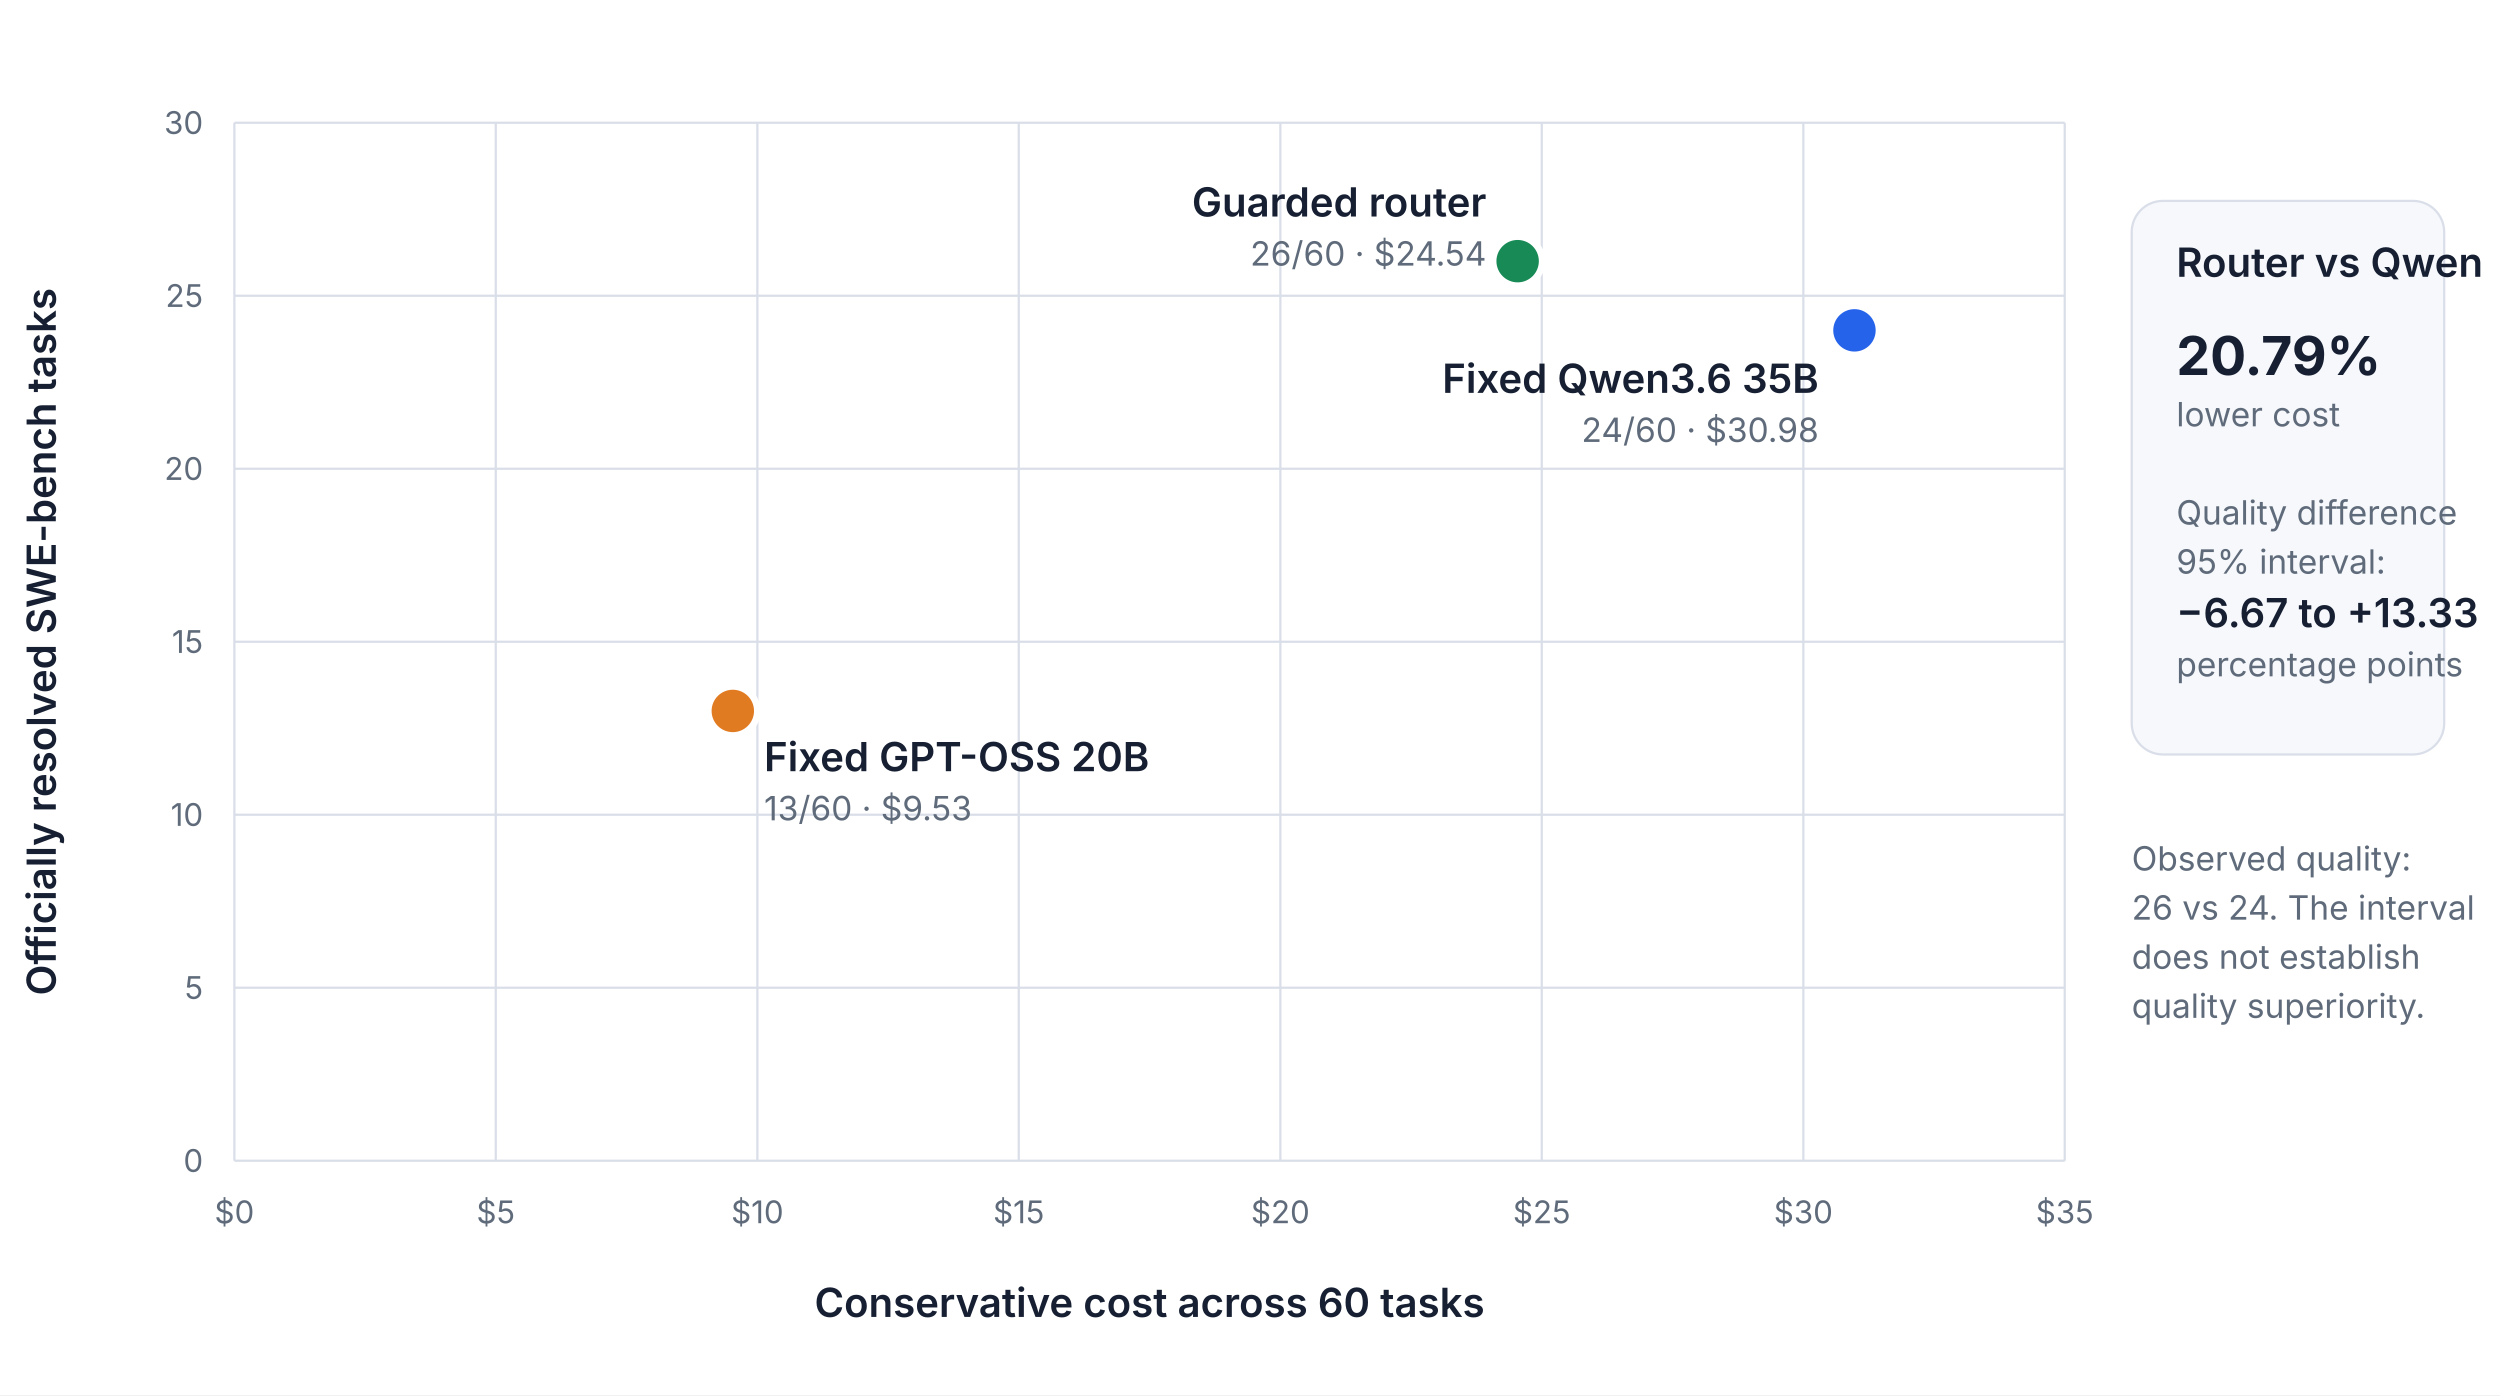
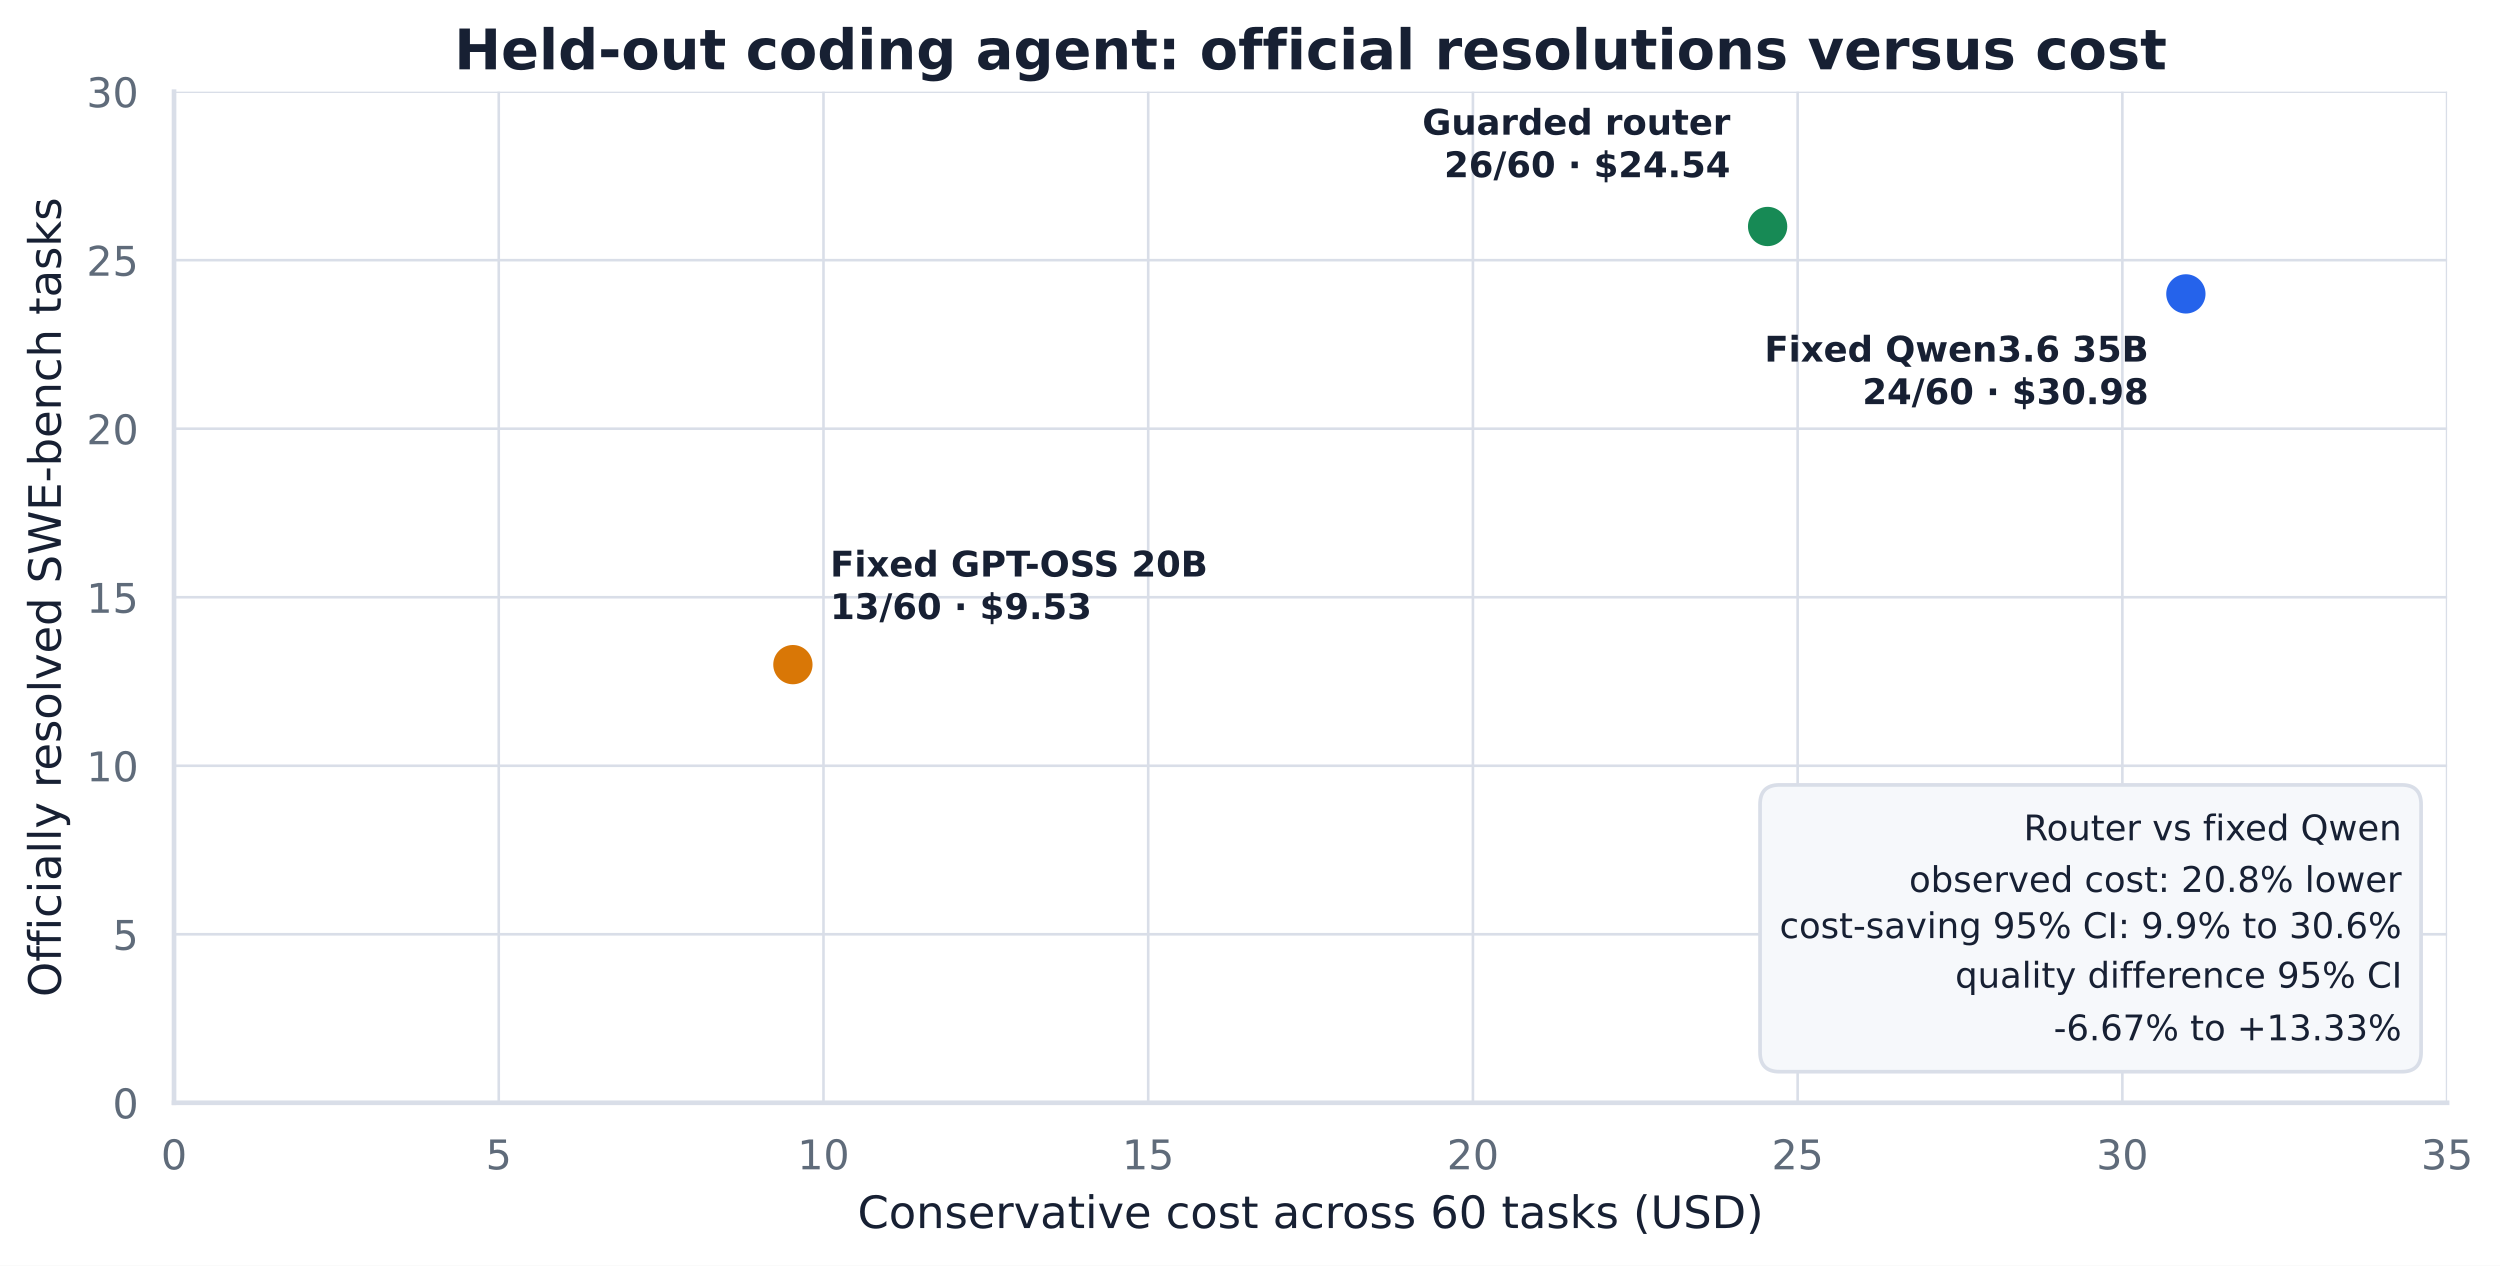
- <svg xmlns="http://www.w3.org/2000/svg" width="1120" height="625" viewBox="0 0 1120 625" role="img" aria-labelledby="title desc">
-   <rect width="1120" height="625" fill="#ffffff" />
-   <style>
-     text { font-family: Inter, ui-sans-serif, system-ui, -apple-system, BlinkMacSystemFont, "Segoe UI", sans-serif; fill: #172033; }
-     .label { font-size: 18px; font-weight: 600; }
-     .small { font-size: 15px; fill: #5f6b7a; }
-     .tick { font-size: 14px; fill: #5f6b7a; }
-     .number { font-size: 24px; font-weight: 700; }
-   </style>
-   <line x1="105.0" y1="55" x2="105.0" y2="520" stroke="#d9dee8" />
-   <text x="105.0" y="548" text-anchor="middle" class="tick">$0</text>
-   <line x1="222.1" y1="55" x2="222.1" y2="520" stroke="#d9dee8" />
-   <text x="222.1" y="548" text-anchor="middle" class="tick">$5</text>
-   <line x1="339.3" y1="55" x2="339.3" y2="520" stroke="#d9dee8" />
-   <text x="339.3" y="548" text-anchor="middle" class="tick">$10</text>
-   <line x1="456.4" y1="55" x2="456.4" y2="520" stroke="#d9dee8" />
-   <text x="456.4" y="548" text-anchor="middle" class="tick">$15</text>
-   <line x1="573.6" y1="55" x2="573.6" y2="520" stroke="#d9dee8" />
-   <text x="573.6" y="548" text-anchor="middle" class="tick">$20</text>
-   <line x1="690.7" y1="55" x2="690.7" y2="520" stroke="#d9dee8" />
-   <text x="690.7" y="548" text-anchor="middle" class="tick">$25</text>
-   <line x1="807.9" y1="55" x2="807.9" y2="520" stroke="#d9dee8" />
-   <text x="807.9" y="548" text-anchor="middle" class="tick">$30</text>
-   <line x1="925.0" y1="55" x2="925.0" y2="520" stroke="#d9dee8" />
-   <text x="925.0" y="548" text-anchor="middle" class="tick">$35</text>
-   <line x1="105" y1="520.0" x2="925" y2="520.0" stroke="#d9dee8" />
-   <text x="91" y="525.0" text-anchor="end" class="tick">0</text>
-   <line x1="105" y1="442.5" x2="925" y2="442.5" stroke="#d9dee8" />
-   <text x="91" y="447.5" text-anchor="end" class="tick">5</text>
-   <line x1="105" y1="365.0" x2="925" y2="365.0" stroke="#d9dee8" />
-   <text x="91" y="370.0" text-anchor="end" class="tick">10</text>
-   <line x1="105" y1="287.5" x2="925" y2="287.5" stroke="#d9dee8" />
-   <text x="91" y="292.5" text-anchor="end" class="tick">15</text>
-   <line x1="105" y1="210.0" x2="925" y2="210.0" stroke="#d9dee8" />
-   <text x="91" y="215.0" text-anchor="end" class="tick">20</text>
-   <line x1="105" y1="132.5" x2="925" y2="132.5" stroke="#d9dee8" />
-   <text x="91" y="137.5" text-anchor="end" class="tick">25</text>
-   <line x1="105" y1="55.0" x2="925" y2="55.0" stroke="#d9dee8" />
-   <text x="91" y="60.0" text-anchor="end" class="tick">30</text>
-   <circle cx="328.3" cy="318.5" r="11" fill="#e17b21" stroke="#ffffff" stroke-width="3" />
-   <text x="342.3" y="345.5" text-anchor="start" class="label">Fixed GPT-OSS 20B</text>
-   <text x="342.3" y="367.5" text-anchor="start" class="small">13/60 · $9.53</text>
-   <circle cx="830.8" cy="148.0" r="11" fill="#2563eb" stroke="#ffffff" stroke-width="3" />
-   <text x="814.8" y="176.0" text-anchor="end" class="label">Fixed Qwen3.6 35B</text>
-   <text x="814.8" y="198.0" text-anchor="end" class="small">24/60 · $30.98</text>
-   <circle cx="679.9" cy="117.0" r="11" fill="#178a55" stroke="#ffffff" stroke-width="3" />
-   <text x="665.9" y="97.0" text-anchor="end" class="label">Guarded router</text>
-   <text x="665.9" y="119.0" text-anchor="end" class="small">26/60 · $24.54</text>
-   <text x="515.0" y="590" text-anchor="middle" class="label">Conservative cost across 60 tasks</text>
-   <text x="25" y="287.5" transform="rotate(-90 25 287.5)" text-anchor="middle" class="label">Officially resolved SWE-bench tasks</text>
-   <rect x="955" y="90" width="140" height="248" rx="14" fill="#f6f8fb" stroke="#d9dee8" />
-   <text x="975" y="124" class="label">Router vs Qwen</text>
-   <text x="975" y="168" class="number">20.79%</text>
-   <text x="975" y="191" class="small">lower cost</text>
-   <text x="975" y="235" class="small">Quality difference</text>
-   <text x="975" y="257" class="small">95% interval:</text>
-   <text x="975" y="281" class="label">−6.67 to +13.33</text>
-   <text x="975" y="303" class="small">percentage points</text>
-   <text x="955" y="390" class="small">Observed quality:</text>
-   <text x="955" y="412" class="small">26 vs 24. The interval</text>
-   <text x="955" y="434" class="small">does not establish</text>
-   <text x="955" y="456" class="small">quality superiority.</text>
+ <svg xmlns="http://www.w3.org/2000/svg" xmlns:xlink="http://www.w3.org/1999/xlink" width="670.8pt" height="339.6pt" viewBox="0 0 670.8 339.6" version="1.1">
+   <defs>
+     <style type="text/css">*{stroke-linejoin: round; stroke-linecap: butt}</style>
+   </defs>
+   <g id="figure_1">
+     <g id="patch_1">
+       <path d="M 0 339.6 L 670.8 339.6 L 670.8 0 L 0 0 z " style="fill: #ffffff" />
+     </g>
+     <g id="axes_1">
+       <g id="patch_2">
+         <path d="M 46.698 295.899 L 656.601 295.899 L 656.601 24.598 L 46.698 24.598 z " style="fill: #ffffff" />
+       </g>
+       <g id="matplotlib.axis_1">
+         <g id="xtick_1">
+           <g id="line2d_1">
+             <path d="M 46.698 295.899 L 46.698 24.598 " clip-path="url(#pfca0f16c5a)" style="fill: none; stroke: #d9dee8; stroke-width: 0.7; stroke-linecap: round" />
+           </g>
+           <g id="text_1">
+             <text style="font-size: 11px; font-family: 'DejaVu Sans'; text-anchor: middle; fill: #5f6b7a" x="46.698" y="313.756" transform="rotate(-0 46.69844 313.756)">0</text>
+           </g>
+         </g>
+         <g id="xtick_2">
+           <g id="line2d_2">
+             <path d="M 133.827 295.899 L 133.827 24.598 " clip-path="url(#pfca0f16c5a)" style="fill: none; stroke: #d9dee8; stroke-width: 0.7; stroke-linecap: round" />
+           </g>
+           <g id="text_2">
+             <text style="font-size: 11px; font-family: 'DejaVu Sans'; text-anchor: middle; fill: #5f6b7a" x="133.827" y="313.756" transform="rotate(-0 133.8273 313.756)">5</text>
+           </g>
+         </g>
+         <g id="xtick_3">
+           <g id="line2d_3">
+             <path d="M 220.956 295.899 L 220.956 24.598 " clip-path="url(#pfca0f16c5a)" style="fill: none; stroke: #d9dee8; stroke-width: 0.7; stroke-linecap: round" />
+           </g>
+           <g id="text_3">
+             <text style="font-size: 11px; font-family: 'DejaVu Sans'; text-anchor: middle; fill: #5f6b7a" x="220.956" y="313.756" transform="rotate(-0 220.9562 313.756)">10</text>
+           </g>
+         </g>
+         <g id="xtick_4">
+           <g id="line2d_4">
+             <path d="M 308.085 295.899 L 308.085 24.598 " clip-path="url(#pfca0f16c5a)" style="fill: none; stroke: #d9dee8; stroke-width: 0.7; stroke-linecap: round" />
+           </g>
+           <g id="text_4">
+             <text style="font-size: 11px; font-family: 'DejaVu Sans'; text-anchor: middle; fill: #5f6b7a" x="308.085" y="313.756" transform="rotate(-0 308.0852 313.756)">15</text>
+           </g>
+         </g>
+         <g id="xtick_5">
+           <g id="line2d_5">
+             <path d="M 395.214 295.899 L 395.214 24.598 " clip-path="url(#pfca0f16c5a)" style="fill: none; stroke: #d9dee8; stroke-width: 0.7; stroke-linecap: round" />
+           </g>
+           <g id="text_5">
+             <text style="font-size: 11px; font-family: 'DejaVu Sans'; text-anchor: middle; fill: #5f6b7a" x="395.214" y="313.756" transform="rotate(-0 395.2141 313.756)">20</text>
+           </g>
+         </g>
+         <g id="xtick_6">
+           <g id="line2d_6">
+             <path d="M 482.343 295.899 L 482.343 24.598 " clip-path="url(#pfca0f16c5a)" style="fill: none; stroke: #d9dee8; stroke-width: 0.7; stroke-linecap: round" />
+           </g>
+           <g id="text_6">
+             <text style="font-size: 11px; font-family: 'DejaVu Sans'; text-anchor: middle; fill: #5f6b7a" x="482.343" y="313.756" transform="rotate(-0 482.343 313.756)">25</text>
+           </g>
+         </g>
+         <g id="xtick_7">
+           <g id="line2d_7">
+             <path d="M 569.472 295.899 L 569.472 24.598 " clip-path="url(#pfca0f16c5a)" style="fill: none; stroke: #d9dee8; stroke-width: 0.7; stroke-linecap: round" />
+           </g>
+           <g id="text_7">
+             <text style="font-size: 11px; font-family: 'DejaVu Sans'; text-anchor: middle; fill: #5f6b7a" x="569.472" y="313.756" transform="rotate(-0 569.4719 313.756)">30</text>
+           </g>
+         </g>
+         <g id="xtick_8">
+           <g id="line2d_8">
+             <path d="M 656.601 295.899 L 656.601 24.598 " clip-path="url(#pfca0f16c5a)" style="fill: none; stroke: #d9dee8; stroke-width: 0.7; stroke-linecap: round" />
+           </g>
+           <g id="text_8">
+             <text style="font-size: 11px; font-family: 'DejaVu Sans'; text-anchor: middle; fill: #5f6b7a" x="656.601" y="313.756" transform="rotate(-0 656.6008 313.756)">35</text>
+           </g>
+         </g>
+         <g id="text_9">
+           <text style="font-size: 12px; font-family: 'DejaVu Sans'; text-anchor: middle; fill: #172033" x="351.65" y="329.517" transform="rotate(-0 351.6496 329.5167)">Conservative cost across 60 tasks (USD)</text>
+         </g>
+       </g>
+       <g id="matplotlib.axis_2">
+         <g id="ytick_1">
+           <g id="line2d_9">
+             <path d="M 46.698 295.899 L 656.601 295.899 " clip-path="url(#pfca0f16c5a)" style="fill: none; stroke: #d9dee8; stroke-width: 0.7; stroke-linecap: round" />
+           </g>
+           <g id="text_10">
+             <text style="font-size: 11px; font-family: 'DejaVu Sans'; text-anchor: end; fill: #5f6b7a" x="37.198" y="300.077" transform="rotate(-0 37.19844 300.0773)">0</text>
+           </g>
+         </g>
+         <g id="ytick_2">
+           <g id="line2d_10">
+             <path d="M 46.698 250.682 L 656.601 250.682 " clip-path="url(#pfca0f16c5a)" style="fill: none; stroke: #d9dee8; stroke-width: 0.7; stroke-linecap: round" />
+           </g>
+           <g id="text_11">
+             <text style="font-size: 11px; font-family: 'DejaVu Sans'; text-anchor: end; fill: #5f6b7a" x="37.198" y="254.86" transform="rotate(-0 37.19844 254.8605)">5</text>
+           </g>
+         </g>
+         <g id="ytick_3">
+           <g id="line2d_11">
+             <path d="M 46.698 205.465 L 656.601 205.465 " clip-path="url(#pfca0f16c5a)" style="fill: none; stroke: #d9dee8; stroke-width: 0.7; stroke-linecap: round" />
+           </g>
+           <g id="text_12">
+             <text style="font-size: 11px; font-family: 'DejaVu Sans'; text-anchor: end; fill: #5f6b7a" x="37.198" y="209.644" transform="rotate(-0 37.19844 209.6437)">10</text>
+           </g>
+         </g>
+         <g id="ytick_4">
+           <g id="line2d_12">
+             <path d="M 46.698 160.248 L 656.601 160.248 " clip-path="url(#pfca0f16c5a)" style="fill: none; stroke: #d9dee8; stroke-width: 0.7; stroke-linecap: round" />
+           </g>
+           <g id="text_13">
+             <text style="font-size: 11px; font-family: 'DejaVu Sans'; text-anchor: end; fill: #5f6b7a" x="37.198" y="164.427" transform="rotate(-0 37.19844 164.4268)">15</text>
+           </g>
+         </g>
+         <g id="ytick_5">
+           <g id="line2d_13">
+             <path d="M 46.698 115.031 L 656.601 115.031 " clip-path="url(#pfca0f16c5a)" style="fill: none; stroke: #d9dee8; stroke-width: 0.7; stroke-linecap: round" />
+           </g>
+           <g id="text_14">
+             <text style="font-size: 11px; font-family: 'DejaVu Sans'; text-anchor: end; fill: #5f6b7a" x="37.198" y="119.21" transform="rotate(-0 37.19844 119.21)">20</text>
+           </g>
+         </g>
+         <g id="ytick_6">
+           <g id="line2d_14">
+             <path d="M 46.698 69.814 L 656.601 69.814 " clip-path="url(#pfca0f16c5a)" style="fill: none; stroke: #d9dee8; stroke-width: 0.7; stroke-linecap: round" />
+           </g>
+           <g id="text_15">
+             <text style="font-size: 11px; font-family: 'DejaVu Sans'; text-anchor: end; fill: #5f6b7a" x="37.198" y="73.993" transform="rotate(-0 37.19844 73.99319)">25</text>
+           </g>
+         </g>
+         <g id="ytick_7">
+           <g id="line2d_15">
+             <path d="M 46.698 24.598 L 656.601 24.598 " clip-path="url(#pfca0f16c5a)" style="fill: none; stroke: #d9dee8; stroke-width: 0.7; stroke-linecap: round" />
+           </g>
+           <g id="text_16">
+             <text style="font-size: 11px; font-family: 'DejaVu Sans'; text-anchor: end; fill: #5f6b7a" x="37.198" y="28.776" transform="rotate(-0 37.19844 28.77637)">30</text>
+           </g>
+         </g>
+         <g id="text_17">
+           <text style="font-size: 12px; font-family: 'DejaVu Sans'; text-anchor: middle; fill: #172033" x="16.318" y="160.248" transform="rotate(-90 16.31812 160.2481)">Officially resolved SWE-bench tasks</text>
+         </g>
+       </g>
+       <g id="patch_3">
+         <path d="M 46.698 295.899 L 46.698 24.598 " style="fill: none; stroke: #d9dee8; stroke-width: 1.25; stroke-linejoin: miter; stroke-linecap: square" />
+       </g>
+       <g id="patch_4">
+         <path d="M 46.698 295.899 L 656.601 295.899 " style="fill: none; stroke: #d9dee8; stroke-width: 1.25; stroke-linejoin: miter; stroke-linecap: square" />
+       </g>
+       <g id="text_18">
+         <text style="font-weight: 700; font-size: 9.5px; font-family: 'DejaVu Sans'; fill: #172033" transform="translate(222.7489 154.6991)">Fixed GPT-OSS 20B</text>
+         <text style="font-weight: 700; font-size: 9.5px; font-family: 'DejaVu Sans'; fill: #172033" transform="translate(222.7489 166.1017)">13/60 · $9.53</text>
+       </g>
+       <g id="text_19">
+         <text style="font-weight: 700; font-size: 9.5px; font-family: 'DejaVu Sans'; fill: #172033" transform="translate(473.4327 97.02729)">Fixed Qwen3.6 35B</text>
+         <text style="font-weight: 700; font-size: 9.5px; font-family: 'DejaVu Sans'; fill: #172033" transform="translate(499.7224 108.4299)">24/60 · $30.98</text>
+       </g>
+       <g id="text_20">
+         <text style="font-weight: 700; font-size: 9.5px; font-family: 'DejaVu Sans'; fill: #172033" transform="translate(381.6354 36.13536)">Guarded router</text>
+         <text style="font-weight: 700; font-size: 9.5px; font-family: 'DejaVu Sans'; fill: #172033" transform="translate(387.4942 47.53796)">26/60 · $24.54</text>
+       </g>
+       <g id="text_21">
+         <g id="patch_5">
+           <path d="M 477.483 287.559 L 644.403 287.559 Q 649.628 287.559 649.628 282.334 L 649.628 215.834 Q 649.628 210.609 644.403 210.609 L 477.483 210.609 Q 472.258 210.609 472.258 215.834 L 472.258 282.334 Q 472.258 287.559 477.483 287.559 z " style="fill: #f6f8fb; stroke: #d9dee8; stroke-linejoin: miter" />
+         </g>
+         <text style="font-size: 9.5px; font-family: 'DejaVu Sans'; fill: #172033" transform="translate(542.9858 225.4805)">Router vs fixed Qwen</text>
+         <text style="font-size: 9.5px; font-family: 'DejaVu Sans'; fill: #172033" transform="translate(512.2414 239.3253)">observed cost: 20.8% lower</text>
+         <text style="font-size: 9.5px; font-family: 'DejaVu Sans'; fill: #172033" transform="translate(477.4833 251.7049)">cost-saving 95% CI: 9.9% to 30.6%</text>
+         <text style="font-size: 9.5px; font-family: 'DejaVu Sans'; fill: #172033" transform="translate(524.6033 265.0049)">quality difference 95% CI</text>
+         <text style="font-size: 9.5px; font-family: 'DejaVu Sans'; fill: #172033" transform="translate(551.037 279.1414)">-6.67% to +13.33%</text>
+       </g>
+       <g id="text_22">
+         <text style="font-weight: 700; font-size: 15px; font-family: 'DejaVu Sans'; text-anchor: middle; fill: #172033" x="351.65" y="18.598" transform="rotate(-0 351.6496 18.59766)">Held-out coding agent: official resolutions versus cost</text>
+       </g>
+       <g id="PathCollection_1">
+         <defs>
+           <path id="m49caa2e5d9" d="M 0 6.021 C 1.597 6.021 3.128 5.386 4.257 4.257 C 5.386 3.128 6.021 1.597 6.021 0 C 6.021 -1.597 5.386 -3.128 4.257 -4.257 C 3.128 -5.386 1.597 -6.021 0 -6.021 C -1.597 -6.021 -3.128 -5.386 -4.257 -4.257 C -5.386 -3.128 -6.021 -1.597 -6.021 0 C -6.021 1.597 -5.386 3.128 -4.257 4.257 C -3.128 5.386 -1.597 6.021 0 6.021 z " style="stroke: #ffffff; stroke-width: 1.5" />
+         </defs>
+         <g clip-path="url(#pfca0f16c5a)">
+           <use xlink:href="#m49caa2e5d9" x="212.749" y="178.335" style="fill: #d97706; stroke: #ffffff; stroke-width: 1.5" />
+         </g>
+       </g>
+       <g id="PathCollection_2">
+         <defs>
+           <path id="me57d964cfa" d="M 0 6.021 C 1.597 6.021 3.128 5.386 4.257 4.257 C 5.386 3.128 6.021 1.597 6.021 0 C 6.021 -1.597 5.386 -3.128 4.257 -4.257 C 3.128 -5.386 1.597 -6.021 0 -6.021 C -1.597 -6.021 -3.128 -5.386 -4.257 -4.257 C -5.386 -3.128 -6.021 -1.597 -6.021 0 C -6.021 1.597 -5.386 3.128 -4.257 4.257 C -3.128 5.386 -1.597 6.021 0 6.021 z " style="stroke: #ffffff; stroke-width: 1.5" />
+         </defs>
+         <g clip-path="url(#pfca0f16c5a)">
+           <use xlink:href="#me57d964cfa" x="586.514" y="78.858" style="fill: #2563eb; stroke: #ffffff; stroke-width: 1.5" />
+         </g>
+       </g>
+       <g id="PathCollection_3">
+         <defs>
+           <path id="m63121fbb84" d="M 0 6.021 C 1.597 6.021 3.128 5.386 4.257 4.257 C 5.386 3.128 6.021 1.597 6.021 0 C 6.021 -1.597 5.386 -3.128 4.257 -4.257 C 3.128 -5.386 1.597 -6.021 0 -6.021 C -1.597 -6.021 -3.128 -5.386 -4.257 -4.257 C -5.386 -3.128 -6.021 -1.597 -6.021 0 C -6.021 1.597 -5.386 3.128 -4.257 4.257 C -3.128 5.386 -1.597 6.021 0 6.021 z " style="stroke: #ffffff; stroke-width: 1.5" />
+         </defs>
+         <g clip-path="url(#pfca0f16c5a)">
+           <use xlink:href="#m63121fbb84" x="474.285" y="60.771" style="fill: #178a55; stroke: #ffffff; stroke-width: 1.5" />
+         </g>
+       </g>
+     </g>
+   </g>
+   <defs>
+     <clipPath id="pfca0f16c5a">
+       <rect x="46.698" y="24.598" width="609.902" height="271.301" />
+     </clipPath>
+   </defs>
</svg>
